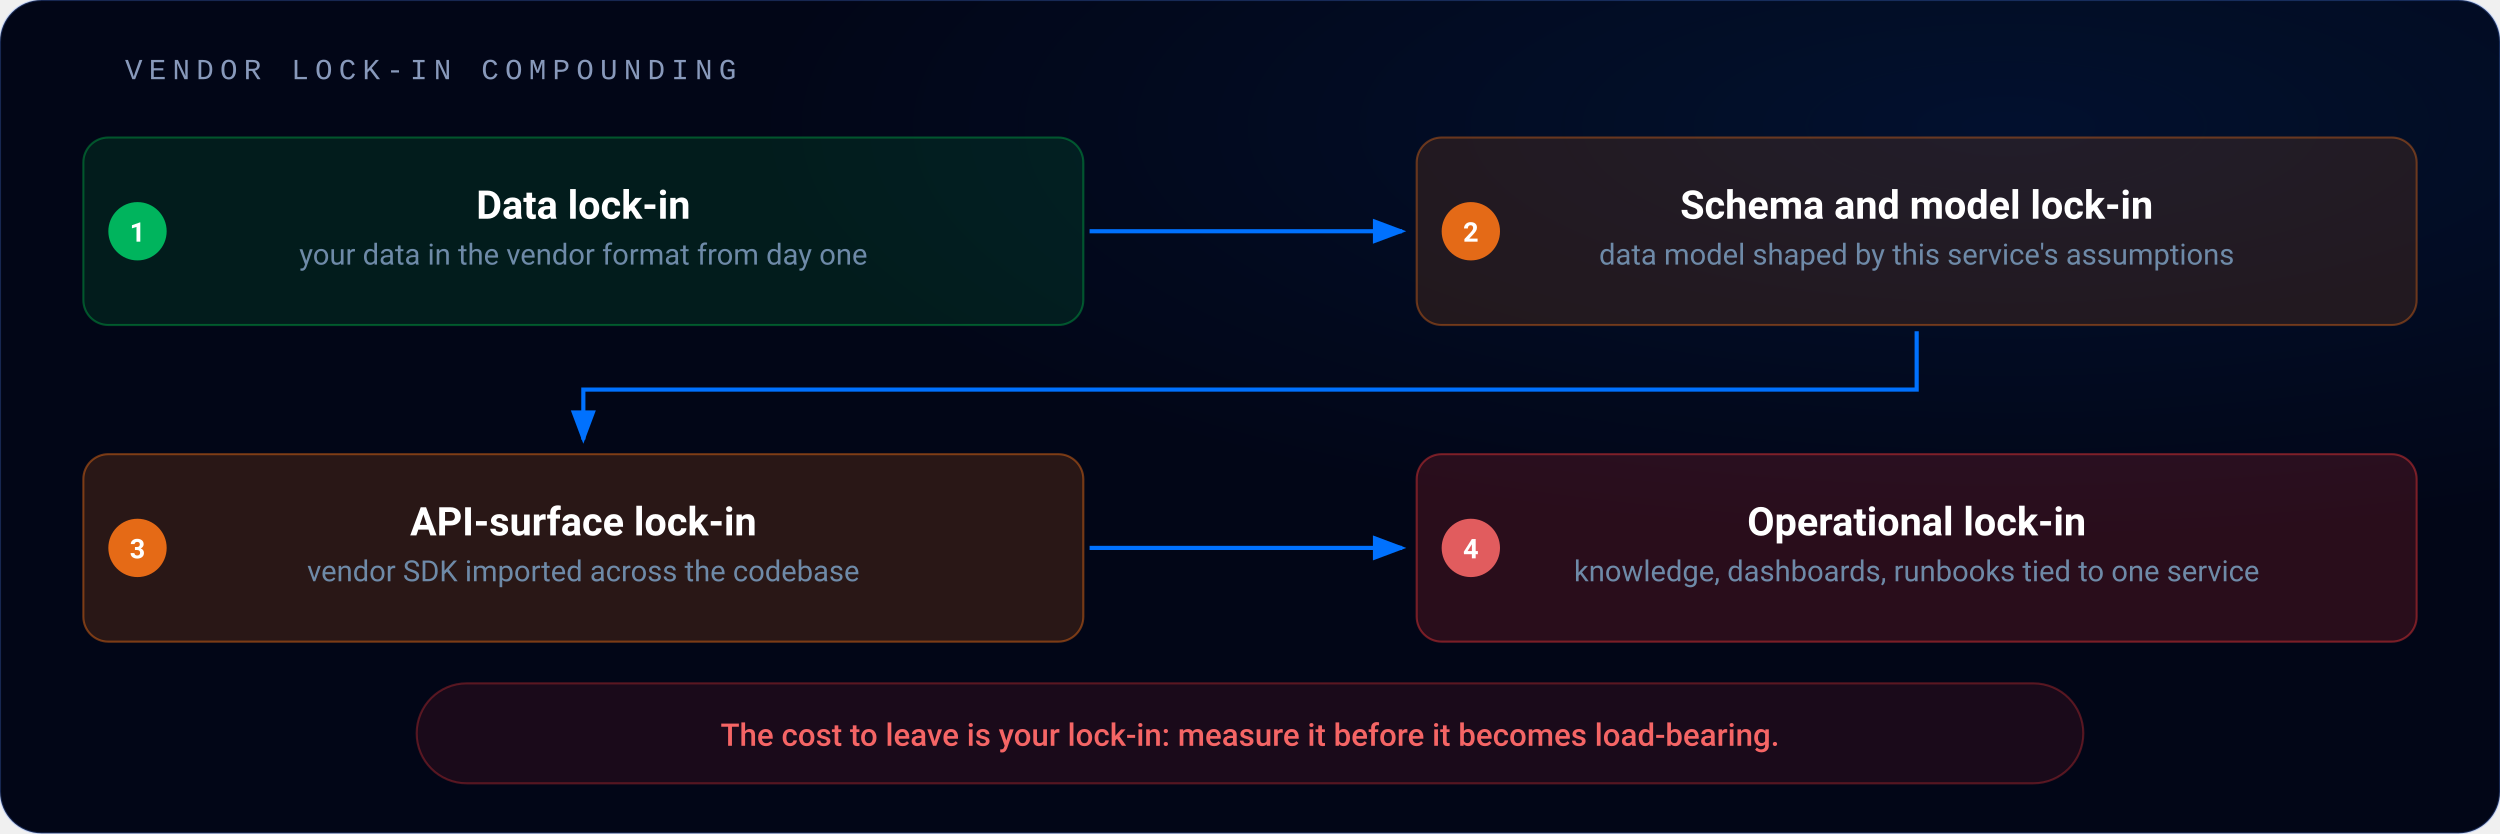
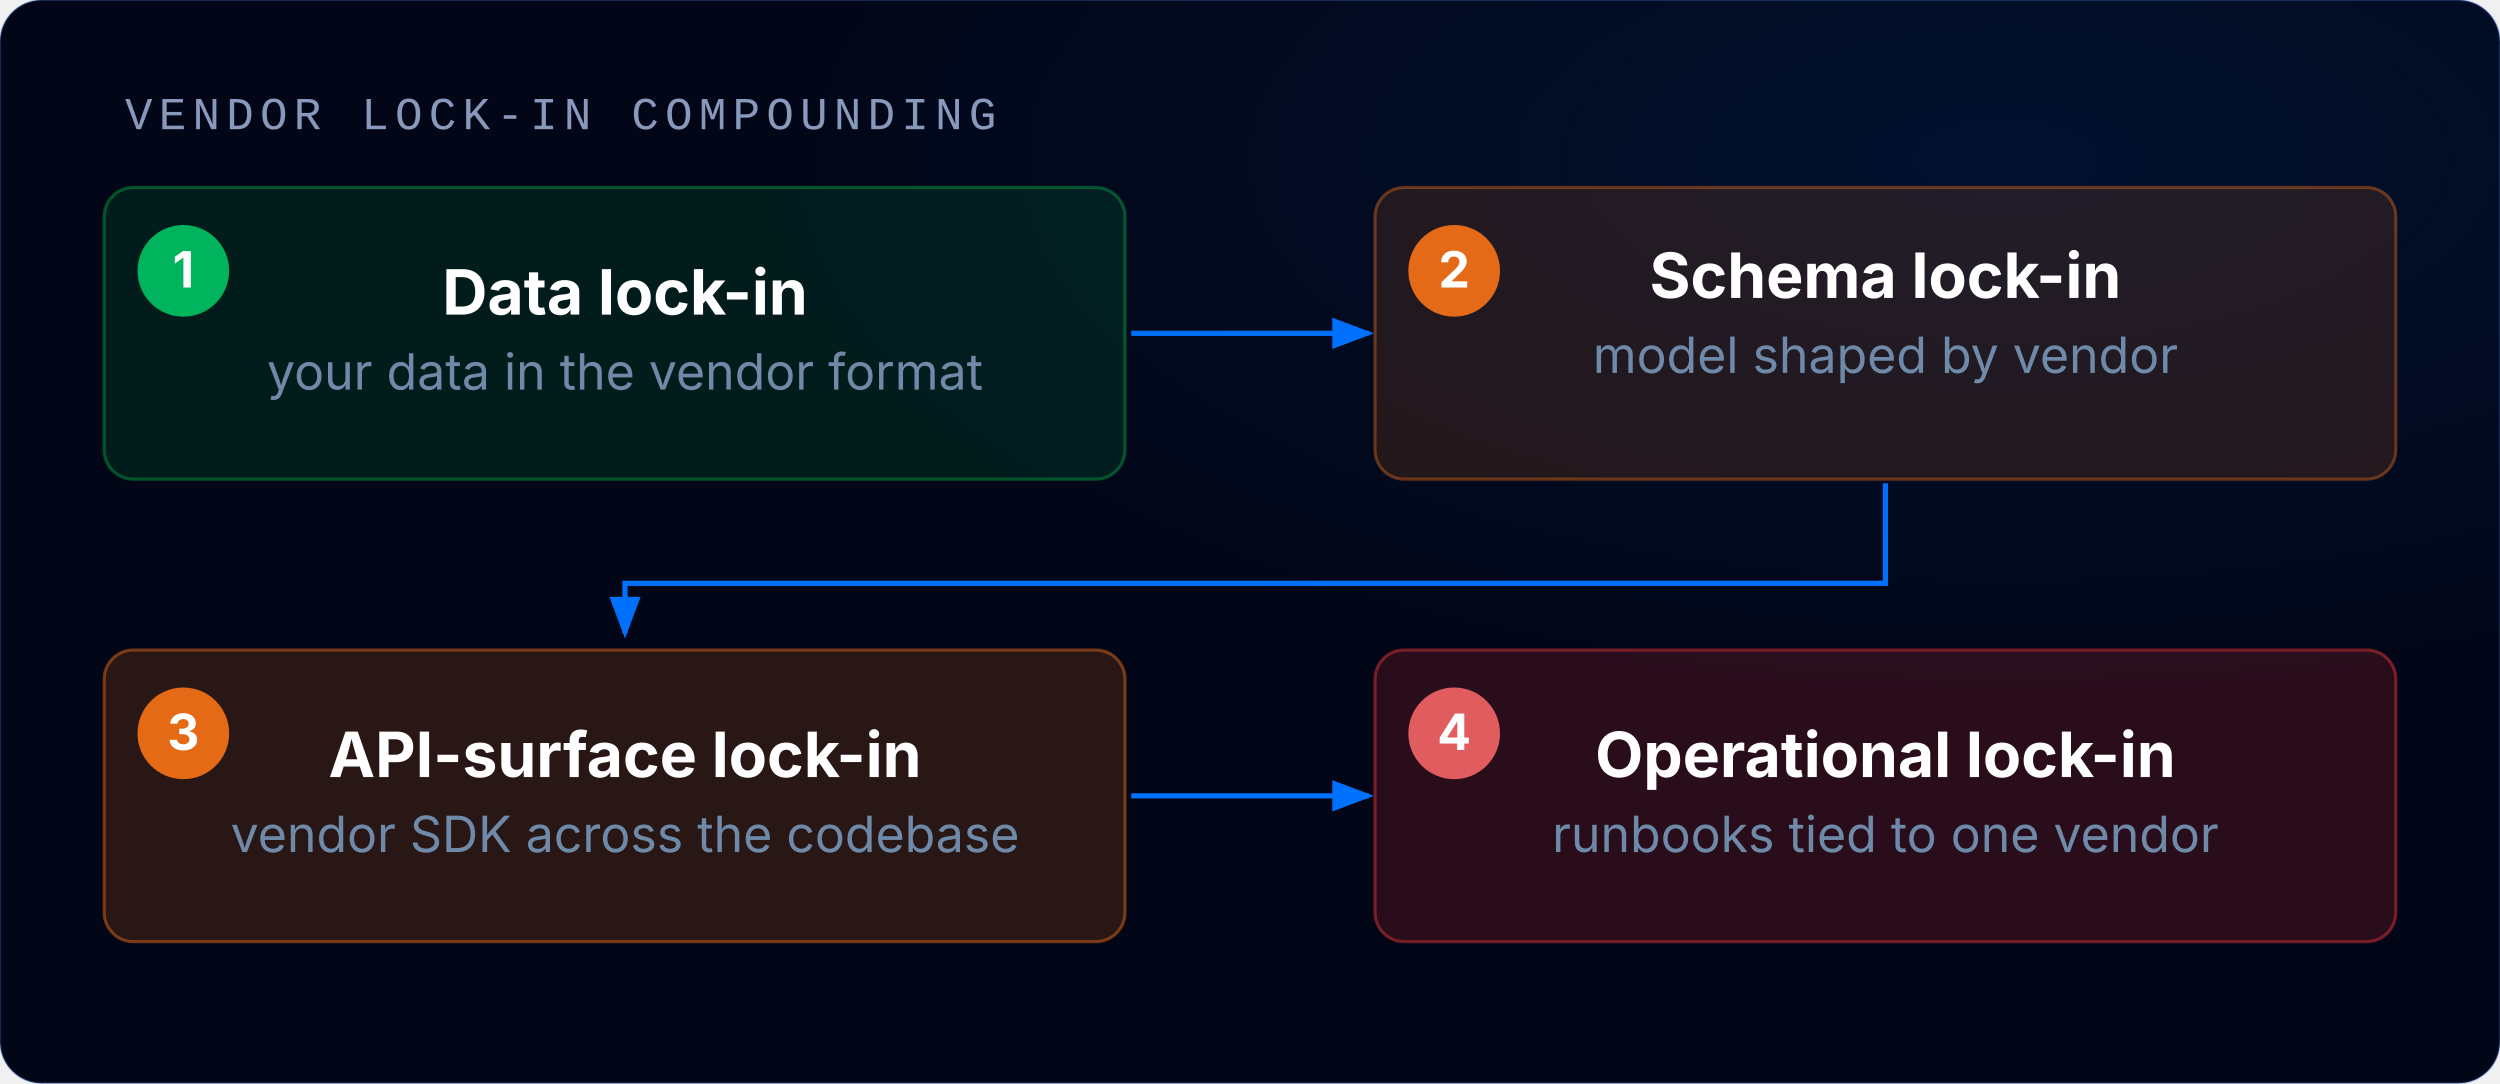
- <svg xmlns="http://www.w3.org/2000/svg" viewBox="0 0 1200 400" width="1200" height="400" role="img" aria-label="Vendor lock-in compounding: each integration adds a layer that makes switching more expensive over time, from SDK install to full data migration cost.">
+ <svg xmlns="http://www.w3.org/2000/svg" viewBox="0 0 1200 520" width="1200" height="520" role="img" aria-label="Four types of vendor lock-in that compound over time: data lock-in, schema and model lock-in, API-surface lock-in, and operational lock-in.">
  <defs>
-     <symbol id="mb-glyph" viewBox="4 82 508 347">
-       <g fill="#0071FE" fill-rule="evenodd">
-         <path d="M511.62,279.59C511.56,281.50 511.89,285.08 511.26,289.63C510.63,294.18 509.09,302.10 507.84,306.90C506.58,311.70 505.05,315.18 503.74,318.43C502.43,321.68 501.91,322.98 499.97,326.41C498.03,329.85 494.04,336.13 492.10,339.04C490.15,341.95 490.18,341.72 488.30,343.87C486.43,346.01 483.48,349.33 480.83,351.89C478.18,354.45 475.80,356.71 472.40,359.22C469.01,361.72 463.77,364.96 460.47,366.91C457.18,368.86 455.50,369.65 452.63,370.94C449.75,372.23 447.02,373.44 443.22,374.66C439.42,375.88 435.64,377.32 429.83,378.26C424.02,379.20 416.66,379.98 408.36,380.31C400.07,380.63 385.09,379.98 380.04,380.23C374.99,380.47 378.73,380.88 378.07,381.76C377.41,382.64 376.98,384.08 376.08,385.51C375.18,386.95 373.85,388.96 372.68,390.37C371.51,391.78 370.36,392.82 369.04,393.98C367.72,395.13 366.65,396.05 364.74,397.30C362.83,398.56 359.62,400.41 357.57,401.51C355.53,402.61 355.27,402.81 352.45,403.89C349.63,404.97 345.03,406.70 340.65,407.97C336.27,409.23 330.12,410.69 326.17,411.49C322.21,412.28 320.52,412.36 316.92,412.74C313.33,413.11 308.67,413.55 304.58,413.74C300.49,413.94 296.70,413.90 292.38,413.89C288.05,413.88 282.97,413.88 278.64,413.68C274.30,413.48 269.71,413.04 266.37,412.69C263.02,412.35 262.55,412.41 258.58,411.61C254.62,410.80 246.61,408.95 242.58,407.86C238.54,406.77 237.18,406.19 234.37,405.07C231.56,403.94 228.11,402.35 225.71,401.10C223.31,399.86 221.69,398.81 219.97,397.59C218.25,396.37 216.77,395.06 215.40,393.78C214.04,392.50 212.97,391.47 211.78,389.90C210.60,388.34 209.06,386.25 208.28,384.40C207.51,382.56 207.45,381.17 207.11,378.81C206.78,376.45 206.62,371.84 206.30,370.26C205.99,368.68 205.79,369.54 205.22,369.34C204.65,369.14 216.51,369.04 202.87,369.05C189.23,369.06 137.76,369.29 123.37,369.39C108.99,369.48 118.02,369.51 116.55,369.63C115.08,369.74 115.28,369.72 114.54,370.10C113.80,370.48 113.15,370.94 112.09,371.91C111.04,372.87 111.13,372.69 108.22,375.91C105.30,379.12 96.91,388.28 94.61,391.17C92.31,394.06 94.09,391.81 94.44,393.26C94.78,394.71 96.26,398.10 96.68,399.88C97.11,401.66 97.08,402.30 96.99,403.94C96.89,405.57 96.65,407.70 96.11,409.67C95.56,411.64 94.74,413.99 93.72,415.78C92.70,417.57 91.07,419.23 89.99,420.43C88.91,421.62 88.66,421.96 87.26,422.94C85.85,423.93 82.85,425.66 81.54,426.35C80.23,427.04 80.77,426.88 79.40,427.09C78.03,427.30 75.50,427.59 73.34,427.62C71.17,427.65 68.03,427.47 66.42,427.27C64.81,427.07 65.13,427.10 63.66,426.40C62.19,425.71 59.24,424.24 57.58,423.10C55.93,421.97 54.94,420.90 53.72,419.60C52.50,418.29 51.35,417.34 50.27,415.29C49.19,413.25 47.84,409.37 47.24,407.32C46.64,405.28 46.50,404.94 46.66,403.02C46.82,401.10 47.62,397.75 48.21,395.78C48.81,393.80 49.27,392.69 50.22,391.15C51.16,389.61 52.74,387.78 53.86,386.55C54.99,385.32 55.45,384.83 56.95,383.76C58.45,382.70 61.47,380.93 62.87,380.19C64.28,379.45 63.51,379.53 65.39,379.32C67.26,379.12 71.44,378.89 74.11,378.97C76.78,379.05 79.93,379.75 81.40,379.82C82.86,379.88 82.22,379.82 82.92,379.36C83.63,378.91 82.05,380.80 85.64,377.08C89.23,373.35 100.48,360.82 104.45,357.01C108.42,353.21 92.00,354.95 109.44,354.25C126.88,353.55 192.09,352.93 209.10,352.83C226.11,352.74 209.91,352.64 211.50,353.69C213.08,354.75 216.45,357.62 218.64,359.17C220.83,360.73 222.41,361.77 224.66,363.03C226.91,364.28 229.01,365.38 232.13,366.68C235.25,367.98 240.40,369.91 243.37,370.82C246.33,371.73 248.21,371.70 249.92,372.14C251.64,372.57 251.71,372.94 253.64,373.42C255.57,373.91 257.07,374.41 261.52,375.05C265.96,375.69 274.93,376.81 280.30,377.25C285.67,377.69 288.93,377.76 293.75,377.71C298.57,377.66 303.89,377.42 309.24,376.93C314.60,376.45 320.30,375.84 325.87,374.81C331.44,373.78 338.10,372.06 342.68,370.75C347.27,369.43 350.35,368.16 353.37,366.93C356.39,365.70 358.41,364.66 360.81,363.38C363.22,362.09 366.17,360.34 367.79,359.23C369.42,358.13 369.34,357.61 370.57,356.75C371.79,355.90 368.63,354.40 375.16,354.09C381.68,353.78 402.82,354.89 409.72,354.90C416.62,354.90 413.16,354.68 416.55,354.11C419.95,353.55 426.20,352.57 430.09,351.53C433.98,350.48 437.01,349.09 439.89,347.83C442.77,346.56 445.09,345.26 447.36,343.93C449.64,342.59 451.70,341.14 453.52,339.83C455.34,338.53 456.31,337.89 458.29,336.10C460.26,334.30 463.56,331.01 465.38,329.06C467.20,327.11 467.94,326.12 469.21,324.40C470.49,322.67 471.72,320.91 473.03,318.72C474.34,316.52 475.73,314.19 477.06,311.24C478.38,308.30 479.74,305.72 480.97,301.03C482.19,296.34 483.83,288.11 484.41,283.10C484.99,278.09 485.09,276.21 484.46,270.99C483.84,265.77 481.93,256.53 480.65,251.79C479.37,247.05 477.93,245.03 476.76,242.55C475.59,240.08 474.89,238.98 473.64,236.92C472.39,234.86 470.56,232.02 469.26,230.18C467.96,228.34 467.60,227.80 465.83,225.86C464.06,223.92 461.69,221.12 458.64,218.55C455.59,215.97 450.66,212.45 447.52,210.42C444.38,208.39 442.60,207.63 439.80,206.38C437.01,205.14 434.58,203.96 430.74,202.95C426.91,201.93 422.98,200.82 416.79,200.28C410.61,199.74 397.85,199.89 393.63,199.71C389.42,199.52 392.06,199.51 391.51,199.17C390.97,198.84 390.68,198.34 390.34,197.72C390.01,197.09 389.91,197.57 389.51,195.43C389.11,193.29 388.41,187.50 387.93,184.88C387.45,182.25 387.44,182.23 386.63,179.68C385.82,177.14 384.15,172.31 383.08,169.61C382.01,166.91 381.47,165.84 380.22,163.47C378.97,161.10 376.88,157.48 375.57,155.36C374.27,153.25 373.58,152.38 372.40,150.79C371.22,149.20 370.33,147.88 368.50,145.81C366.67,143.74 363.95,140.80 361.43,138.38C358.91,135.96 356.13,133.45 353.40,131.29C350.66,129.13 347.67,127.11 345.02,125.42C342.37,123.74 340.03,122.49 337.50,121.18C334.98,119.88 333.77,119.04 329.87,117.57C325.97,116.10 319.46,113.61 314.08,112.35C308.71,111.10 301.89,110.48 297.64,110.05C293.39,109.62 293.00,109.46 288.57,109.77C284.14,110.07 275.09,111.27 271.07,111.88C267.05,112.49 266.99,112.70 264.48,113.41C261.96,114.13 259.09,114.99 256.00,116.19C252.90,117.38 248.92,119.10 245.90,120.58C242.88,122.06 239.92,123.88 237.88,125.07C235.85,126.26 236.00,126.02 233.68,127.74C231.36,129.47 227.52,132.12 223.97,135.41C220.42,138.69 215.59,143.53 212.37,147.43C209.14,151.33 206.57,155.67 204.63,158.82C202.70,161.97 202.10,163.32 200.77,166.33C199.44,169.33 197.92,172.65 196.66,176.84C195.39,181.04 193.90,188.11 193.19,191.51C192.49,194.90 192.71,195.96 192.41,197.22C192.11,198.48 191.96,198.63 191.39,199.07C190.81,199.52 191.64,199.71 188.95,199.89C186.26,200.07 180.13,199.77 175.24,200.17C170.35,200.57 164.39,201.27 159.61,202.30C154.82,203.33 150.13,204.98 146.53,206.35C142.94,207.71 140.29,209.25 138.06,210.50C135.83,211.75 134.58,212.85 133.17,213.86C131.76,214.87 131.18,215.13 129.61,216.55C128.05,217.97 125.75,220.10 123.80,222.37C121.86,224.63 119.58,227.63 117.94,230.13C116.29,232.63 115.15,234.74 113.93,237.36C112.70,239.99 111.62,242.01 110.56,245.87C109.50,249.73 108.22,255.78 107.59,260.53C106.97,265.29 107.05,271.98 106.82,274.39C106.60,276.79 106.49,274.89 106.23,274.97C105.98,275.06 105.82,275.25 105.26,274.91C104.71,274.57 104.81,275.00 102.89,272.92C100.97,270.84 96.77,265.69 93.77,262.42C90.77,259.15 86.58,255.21 84.88,253.30C83.19,251.40 83.87,251.72 83.59,250.98C83.30,250.24 83.05,250.40 83.17,248.87C83.29,247.33 83.52,244.91 84.30,241.74C85.09,238.57 86.67,233.21 87.90,229.84C89.14,226.47 90.51,223.87 91.71,221.53C92.91,219.19 93.66,217.97 95.11,215.80C96.57,213.63 98.64,210.75 100.44,208.50C102.24,206.26 103.62,204.58 105.89,202.33C108.17,200.08 111.91,196.83 114.07,195.01C116.23,193.18 116.15,193.13 118.84,191.40C121.53,189.68 126.97,186.39 130.22,184.66C133.47,182.93 134.88,182.30 138.35,181.04C141.81,179.77 147.77,177.98 151.01,177.08C154.25,176.17 155.41,175.98 157.79,175.61C160.17,175.24 163.69,175.13 165.29,174.86C166.89,174.58 166.82,174.41 167.40,173.96C167.98,173.52 168.31,173.33 168.76,172.19C169.20,171.06 169.42,168.90 170.07,167.14C170.73,165.38 172.05,163.20 172.69,161.63C173.33,160.06 172.44,160.80 173.92,157.73C175.40,154.67 178.94,147.57 181.56,143.25C184.17,138.92 186.44,135.73 189.61,131.79C192.77,127.86 196.73,123.42 200.55,119.61C204.37,115.80 208.60,112.06 212.52,108.96C216.44,105.85 219.98,103.44 224.05,100.99C228.11,98.53 233.28,95.96 236.90,94.22C240.53,92.47 242.47,91.72 245.80,90.49C249.13,89.25 251.79,88.04 256.87,86.81C261.96,85.58 271.83,83.82 276.32,83.13C280.80,82.43 279.23,82.68 283.80,82.63C288.36,82.59 297.85,82.40 303.70,82.86C309.55,83.33 315.24,84.76 318.89,85.42C322.54,86.08 322.62,85.99 325.60,86.84C328.58,87.69 333.49,89.30 336.78,90.53C340.07,91.76 341.89,92.50 345.34,94.22C348.79,95.94 353.59,98.45 357.48,100.83C361.37,103.21 364.46,105.11 368.68,108.50C372.91,111.90 379.18,117.64 382.83,121.23C386.49,124.82 388.12,127.00 390.62,130.07C393.11,133.14 395.25,135.66 397.79,139.64C400.33,143.62 403.89,150.18 405.86,153.95C407.83,157.73 408.58,159.52 409.64,162.30C410.69,165.08 411.53,168.91 412.18,170.63C412.84,172.35 413.04,172.13 413.58,172.60C414.13,173.08 412.63,172.99 415.47,173.47C418.30,173.94 427.01,174.89 430.60,175.46C434.19,176.04 434.57,176.22 437.01,176.93C439.45,177.63 442.35,178.56 445.25,179.69C448.15,180.81 451.68,182.36 454.39,183.67C457.09,184.99 459.11,186.14 461.48,187.58C463.85,189.03 466.05,190.47 468.59,192.35C471.12,194.23 474.05,196.49 476.69,198.88C479.32,201.26 482.46,204.54 484.42,206.65C486.37,208.75 486.50,208.92 488.43,211.51C490.37,214.09 494.11,219.20 496.03,222.16C497.95,225.11 498.66,226.65 499.96,229.23C501.26,231.80 502.56,234.44 503.83,237.61C505.09,240.78 506.57,244.81 507.54,248.28C508.51,251.74 509.01,255.13 509.65,258.41C510.29,261.70 511.05,264.73 511.38,268.01C511.70,271.29 511.58,276.19 511.62,278.12C511.66,280.05 511.67,277.67 511.62,279.59ZM290.95,357.63C288.98,357.60 285.00,357.84 279.27,357.44C273.55,357.04 263.08,356.19 256.59,355.22C250.11,354.24 244.79,352.83 240.34,351.60C235.89,350.36 232.89,349.07 229.88,347.81C226.87,346.55 224.55,345.33 222.27,344.05C219.98,342.77 217.84,341.37 216.17,340.14C214.51,338.91 213.60,338.15 212.27,336.67C210.94,335.19 209.20,333.41 208.18,331.26C207.16,329.11 206.55,327.12 206.15,323.79C205.75,320.46 205.95,313.55 205.79,311.27C205.64,308.99 205.51,310.38 205.23,310.09C204.94,309.79 220.05,309.62 204.07,309.49C188.10,309.36 128.13,309.38 109.38,309.29C90.63,309.20 95.26,309.09 91.57,308.97C87.89,308.84 88.62,308.78 87.27,308.54C85.93,308.30 84.82,308.35 83.51,307.55C82.21,306.75 82.15,306.58 79.43,303.76C76.71,300.94 73.57,296.93 67.17,290.64C60.78,284.35 45.76,270.25 41.04,266.02C36.32,261.80 40.69,265.31 38.87,265.29C37.05,265.27 32.80,265.92 30.13,265.91C27.46,265.89 25.33,266.00 22.86,265.20C20.39,264.41 17.15,262.33 15.30,261.13C13.46,259.94 12.93,259.28 11.78,258.03C10.63,256.79 9.39,255.44 8.40,253.67C7.40,251.89 6.34,249.14 5.80,247.38C5.27,245.63 5.22,244.87 5.18,243.12C5.14,241.37 5.05,239.12 5.57,236.88C6.09,234.65 7.22,231.70 8.29,229.73C9.36,227.76 10.67,226.44 12.01,225.07C13.34,223.70 14.38,222.67 16.31,221.50C18.25,220.33 21.53,218.76 23.63,218.07C25.73,217.38 27.19,217.46 28.91,217.38C30.63,217.30 32.47,217.39 33.96,217.60C35.46,217.82 36.19,217.98 37.88,218.68C39.57,219.39 42.24,220.58 44.10,221.84C45.96,223.10 47.72,224.78 49.06,226.26C50.39,227.73 51.34,229.18 52.13,230.69C52.92,232.19 53.43,233.22 53.79,235.27C54.16,237.32 54.29,240.92 54.30,242.99C54.31,245.06 54.13,246.09 53.86,247.67C53.58,249.24 52.76,251.31 52.67,252.43C52.58,253.55 48.42,249.48 53.30,254.38C58.18,259.29 75.67,275.63 81.96,281.85C88.25,288.08 89.19,289.93 91.06,291.76C92.92,293.58 74.24,292.59 93.14,292.80C112.04,293.00 185.51,292.75 204.44,292.98C223.38,293.21 205.58,293.09 206.75,294.18C207.93,295.28 209.91,297.97 211.50,299.56C213.10,301.15 213.62,301.98 216.34,303.72C219.06,305.46 224.31,308.33 227.82,309.99C231.32,311.65 232.14,312.19 237.38,313.68C242.61,315.18 252.61,317.75 259.23,318.96C265.85,320.18 272.97,320.59 277.10,320.97C281.22,321.35 279.78,321.19 283.98,321.24C288.18,321.29 297.98,321.32 302.30,321.25C306.63,321.17 305.92,321.17 309.95,320.78C313.98,320.39 320.73,319.87 326.48,318.91C332.23,317.95 339.56,316.33 344.46,315.02C349.36,313.71 352.66,312.34 355.86,311.05C359.06,309.75 360.98,308.81 363.68,307.24C366.38,305.67 370.06,303.11 372.06,301.63C374.06,300.15 374.85,298.94 375.67,298.36C376.50,297.79 377.03,298.17 377.03,298.17C377.03,298.17 377.71,297.06 377.83,300.26C377.95,303.46 377.94,312.88 377.76,317.37C377.59,321.86 377.20,325.00 376.77,327.21C376.34,329.42 375.85,329.46 375.17,330.61C374.48,331.75 374.28,332.43 372.65,334.09C371.03,335.76 367.48,338.94 365.41,340.59C363.33,342.25 362.35,342.85 360.20,344.01C358.05,345.17 355.82,346.26 352.51,347.58C349.20,348.89 345.26,350.56 340.35,351.91C335.43,353.27 331.24,354.76 323.02,355.71C314.81,356.66 296.41,357.31 291.06,357.63C285.72,357.95 292.91,357.66 290.95,357.63ZM296.07,247.75C294.61,247.75 292.93,248.04 287.41,247.77C281.88,247.51 270.00,246.92 262.92,246.15C255.84,245.38 249.87,244.17 244.92,243.14C239.97,242.11 237.25,241.32 233.23,239.96C229.21,238.60 223.79,236.37 220.81,235.00C217.83,233.63 216.95,232.84 215.33,231.73C213.72,230.62 212.27,229.40 211.10,228.33C209.94,227.27 209.16,226.42 208.34,225.35C207.52,224.27 206.78,223.14 206.19,221.87C205.60,220.61 205.02,218.78 204.81,217.76C204.61,216.74 204.67,216.71 204.94,215.75C205.21,214.79 205.82,213.14 206.42,211.98C207.01,210.83 207.49,210.03 208.51,208.82C209.52,207.60 210.48,206.31 212.51,204.70C214.54,203.08 217.81,200.72 220.68,199.12C223.56,197.52 226.41,196.36 229.77,195.08C233.13,193.79 236.34,192.57 240.84,191.41C245.35,190.24 252.09,188.88 256.78,188.10C261.48,187.31 263.76,187.04 269.01,186.69C274.26,186.33 283.12,186.09 288.26,185.97C293.40,185.85 294.23,185.83 299.86,185.99C305.48,186.14 316.70,186.48 322.03,186.91C327.36,187.35 328.06,187.81 331.86,188.58C335.65,189.35 340.67,190.31 344.79,191.52C348.92,192.73 353.52,194.58 356.59,195.85C359.66,197.11 361.21,197.98 363.20,199.11C365.19,200.24 366.93,201.38 368.55,202.64C370.16,203.90 371.64,205.24 372.90,206.67C374.15,208.10 375.39,209.96 376.09,211.23C376.78,212.49 376.90,213.14 377.07,214.24C377.25,215.34 377.22,216.77 377.14,217.83C377.05,218.89 377.41,219.08 376.56,220.62C375.71,222.17 373.87,225.14 372.04,227.10C370.20,229.06 367.48,231.00 365.56,232.37C363.64,233.74 362.52,234.32 360.51,235.32C358.50,236.33 356.88,237.18 353.47,238.41C350.06,239.64 345.00,241.48 340.04,242.73C335.08,243.98 328.59,245.19 323.73,245.91C318.86,246.64 315.45,246.77 310.86,247.07C306.27,247.38 298.65,247.63 296.19,247.75C293.72,247.86 297.54,247.74 296.07,247.75ZM297.08,301.75C294.14,301.70 286.18,301.86 279.56,301.48C272.94,301.10 264.12,300.44 257.37,299.44C250.62,298.45 243.81,296.75 239.04,295.52C234.28,294.28 231.95,293.30 228.78,292.03C225.61,290.76 222.65,289.47 220.03,287.91C217.40,286.35 214.60,283.94 213.04,282.65C211.48,281.36 211.49,281.14 210.67,280.15C209.84,279.16 208.79,278.04 208.09,276.72C207.40,275.39 206.86,274.24 206.48,272.21C206.10,270.17 205.92,268.93 205.82,264.50C205.71,260.07 205.81,249.11 205.86,245.65C205.91,242.18 205.93,244.12 206.12,243.69C206.32,243.25 207.00,243.05 207.00,243.05C207.00,243.05 208.45,243.68 209.30,244.38C210.16,245.09 211.03,246.31 212.15,247.29C213.27,248.28 214.36,249.20 216.02,250.30C217.67,251.39 219.69,252.63 222.09,253.84C224.50,255.06 227.15,256.33 230.47,257.59C233.79,258.85 236.90,260.12 242.03,261.41C247.15,262.70 254.94,264.41 261.22,265.34C267.49,266.26 274.53,266.66 279.69,266.98C284.84,267.31 287.81,267.28 292.13,267.27C296.45,267.26 300.46,267.22 305.61,266.92C310.76,266.61 316.79,266.39 323.02,265.45C329.25,264.52 337.90,262.63 343.00,261.31C348.10,260.00 350.54,258.81 353.62,257.56C356.71,256.32 359.08,255.15 361.52,253.83C363.96,252.52 366.44,250.91 368.26,249.69C370.08,248.48 371.33,247.50 372.46,246.52C373.58,245.54 374.33,244.31 375.01,243.83C375.70,243.34 376.59,243.61 376.59,243.61C376.59,243.61 377.17,241.84 377.29,246.01C377.40,250.17 377.34,264.17 377.27,268.61C377.19,273.05 377.17,271.39 376.84,272.65C376.50,273.91 375.99,274.95 375.26,276.20C374.53,277.45 373.57,278.86 372.46,280.14C371.34,281.43 369.80,282.84 368.58,283.89C367.36,284.94 367.46,285.10 365.13,286.44C362.80,287.78 357.38,290.61 354.60,291.91C351.82,293.22 350.23,293.61 348.44,294.25C346.65,294.89 346.29,295.14 343.84,295.78C341.40,296.42 336.80,297.42 333.77,298.08C330.73,298.73 331.75,299.10 325.65,299.71C319.56,300.32 301.96,301.41 297.19,301.75C292.43,302.09 300.02,301.79 297.08,301.75ZM34.44,355.01C33.73,355.01 31.85,355.19 30.32,354.99C28.80,354.79 26.97,354.33 25.27,353.79C23.58,353.25 21.83,352.69 20.17,351.76C18.52,350.83 16.74,349.40 15.36,348.20C13.98,347.00 12.99,346.01 11.88,344.56C10.76,343.12 9.52,341.81 8.64,339.55C7.76,337.28 6.93,333.10 6.58,330.98C6.23,328.87 6.29,328.72 6.54,326.85C6.78,324.97 7.56,321.47 8.06,319.75C8.56,318.02 8.84,317.65 9.54,316.47C10.23,315.30 11.08,314.00 12.23,312.67C13.39,311.35 14.72,309.84 16.47,308.53C18.21,307.22 20.51,305.64 22.73,304.79C24.94,303.94 27.67,303.66 29.73,303.42C31.79,303.18 33.17,303.23 35.08,303.37C36.98,303.52 38.92,303.46 41.17,304.27C43.42,305.08 46.60,306.88 48.58,308.23C50.56,309.59 51.84,310.99 53.06,312.38C54.28,313.76 55.07,315.12 55.89,316.55C56.71,317.98 57.41,320.09 57.98,320.96C58.55,321.83 38.15,321.48 59.31,321.76C80.48,322.03 163.56,322.39 184.96,322.62C206.35,322.85 186.97,322.88 187.69,323.12C188.41,323.36 188.82,323.57 189.27,324.04C189.71,324.51 190.10,325.19 190.37,325.94C190.64,326.69 190.84,327.36 190.91,328.53C190.99,329.71 190.96,331.79 190.82,333.00C190.69,334.22 190.47,335.16 190.13,335.82C189.79,336.48 189.52,336.63 188.77,336.95C188.01,337.28 207.16,337.58 185.60,337.77C164.04,337.96 80.71,337.90 59.43,338.10C38.14,338.29 59.13,337.42 57.89,338.95C56.64,340.47 53.84,345.15 51.94,347.25C50.04,349.35 48.34,350.45 46.48,351.54C44.62,352.64 42.76,353.26 40.77,353.84C38.79,354.41 35.61,354.80 34.55,354.99C33.49,355.19 35.14,355.01 34.44,355.01ZM33.03,339.47C33.77,339.23 36.04,338.79 37.36,338.05C38.69,337.31 40.16,336.03 40.98,335.05C41.81,334.06 42.05,333.41 42.31,332.12C42.57,330.83 42.64,328.68 42.53,327.29C42.42,325.90 42.42,325.00 41.66,323.77C40.91,322.55 39.27,320.80 38.00,319.94C36.74,319.08 35.22,318.85 34.07,318.62C32.93,318.39 32.26,318.37 31.12,318.56C29.98,318.76 28.43,319.04 27.22,319.79C26.02,320.54 24.59,322.20 23.88,323.07C23.16,323.94 23.24,323.96 22.94,325.00C22.64,326.05 22.06,327.86 22.10,329.33C22.14,330.81 22.71,332.69 23.19,333.87C23.68,335.05 24.14,335.63 25.03,336.41C25.91,337.19 27.46,338.06 28.49,338.57C29.52,339.08 30.49,339.31 31.23,339.46C31.97,339.61 32.62,339.49 32.92,339.49C33.22,339.49 32.29,339.71 33.03,339.47ZM71.97,413.22C72.43,413.13 73.59,413.08 74.62,412.69C75.66,412.30 77.16,411.72 78.18,410.87C79.20,410.01 80.10,408.76 80.74,407.55C81.38,406.35 82.06,405.06 82.03,403.64C82.00,402.22 81.20,400.40 80.53,399.03C79.87,397.66 78.98,396.23 78.04,395.40C77.10,394.57 76.00,394.33 74.89,394.05C73.78,393.77 72.53,393.67 71.38,393.71C70.24,393.76 68.95,394.02 68.00,394.32C67.06,394.62 66.61,394.55 65.70,395.51C64.78,396.47 63.17,398.76 62.52,400.09C61.88,401.42 61.69,402.23 61.81,403.49C61.93,404.76 62.60,406.42 63.26,407.68C63.92,408.94 64.77,410.21 65.75,411.06C66.74,411.91 68.15,412.41 69.17,412.77C70.18,413.13 71.40,413.14 71.87,413.22C72.33,413.29 71.51,413.30 71.97,413.22ZM31.31,251.34C31.99,251.12 34.24,250.57 35.31,250.00C36.38,249.42 36.98,248.89 37.71,247.90C38.45,246.90 39.33,245.11 39.72,244.04C40.12,242.96 40.27,242.60 40.09,241.44C39.91,240.27 39.31,238.33 38.62,237.07C37.93,235.81 36.83,234.61 35.95,233.86C35.07,233.12 34.36,232.86 33.35,232.58C32.34,232.30 31.15,232.14 29.89,232.19C28.64,232.24 26.84,232.55 25.83,232.89C24.81,233.23 24.56,233.44 23.80,234.23C23.03,235.03 21.84,236.34 21.23,237.67C20.62,239.00 20.12,240.84 20.14,242.21C20.15,243.57 20.65,244.67 21.32,245.87C21.99,247.06 23.12,248.54 24.17,249.40C25.21,250.25 26.41,250.65 27.58,250.98C28.76,251.30 30.58,251.29 31.20,251.35C31.82,251.41 30.62,251.57 31.31,251.34Z" />
-       </g>
-     </symbol>
    <marker id="arrow-blue" markerWidth="8" markerHeight="6" refX="7" refY="3" orient="auto">
      <polygon points="0 0, 8 3, 0 6" fill="#0071FE" />
-     </marker>
-     <marker id="arrow-muted" markerWidth="8" markerHeight="6" refX="7" refY="3" orient="auto">
-       <polygon points="0 0, 8 3, 0 6" fill="#6E8AA8" />
-     </marker>
-     <marker id="arrow-green" markerWidth="8" markerHeight="6" refX="7" refY="3" orient="auto">
-       <polygon points="0 0, 8 3, 0 6" fill="#00C464" />
-     </marker>
-     <marker id="arrow-purple" markerWidth="8" markerHeight="6" refX="7" refY="3" orient="auto">
-       <polygon points="0 0, 8 3, 0 6" fill="#6E5BFF" />
-     </marker>
-     <marker id="arrow-orange" markerWidth="8" markerHeight="6" refX="7" refY="3" orient="auto">
-       <polygon points="0 0, 8 3, 0 6" fill="#F97316" />
    </marker>
  </defs>
  <radialGradient id="bg-glow" cx="80%" cy="15%" r="50%" gradientUnits="objectBoundingBox">
    <stop offset="0%" stop-color="#0071FE" stop-opacity="0.10" />
    <stop offset="100%" stop-color="#0071FE" stop-opacity="0" />
  </radialGradient>
-   <rect width="1200" height="400" rx="20" fill="#020617" />
-   <rect width="1200" height="400" rx="20" fill="url(#bg-glow)" />
-   <rect width="1200" height="400" rx="20" fill="none" stroke="rgba(90,140,255,0.25)" stroke-width="1" />
-   <text x="60" y="38" font-family="'Courier New', Courier, monospace" font-size="14" fill="#8899BB" letter-spacing="3" text-anchor="start">VENDOR LOCK-IN COMPOUNDING</text>
-   <rect x="40" y="66" width="480" height="90" rx="12" fill="rgba(0,196,74,0.12)" stroke="rgba(0,196,74,0.38)" stroke-width="1" />
-   <circle cx="66" cy="111" r="14" fill="#00C464" opacity="0.9" />
-   <text x="66" y="116" font-family="system-ui, -apple-system, 'Segoe UI', Roboto, 'Helvetica Neue', Arial, sans-serif" font-size="13" font-weight="700" fill="#FFFFFF" text-anchor="middle">1</text>
-   <text x="280" y="105" font-family="system-ui, -apple-system, 'Segoe UI', Roboto, 'Helvetica Neue', Arial, sans-serif" font-size="19" font-weight="700" fill="#FFFFFF" text-anchor="middle">Data lock-in</text>
-   <text x="280" y="127" font-family="system-ui, -apple-system, 'Segoe UI', Roboto, 'Helvetica Neue', Arial, sans-serif" font-size="14" font-weight="400" fill="#6E8AA8" text-anchor="middle">your data in the vendor format from day one</text>
-   <rect x="680" y="66" width="480" height="90" rx="12" fill="rgba(249,115,22,0.13)" stroke="rgba(249,115,22,0.38)" stroke-width="1" />
-   <circle cx="706" cy="111" r="14" fill="#F97316" opacity="0.9" />
-   <text x="706" y="116" font-family="system-ui, -apple-system, 'Segoe UI', Roboto, 'Helvetica Neue', Arial, sans-serif" font-size="13" font-weight="700" fill="#FFFFFF" text-anchor="middle">2</text>
-   <text x="920" y="105" font-family="system-ui, -apple-system, 'Segoe UI', Roboto, 'Helvetica Neue', Arial, sans-serif" font-size="19" font-weight="700" fill="#FFFFFF" text-anchor="middle">Schema and model lock-in</text>
-   <text x="920" y="127" font-family="system-ui, -apple-system, 'Segoe UI', Roboto, 'Helvetica Neue', Arial, sans-serif" font-size="14" font-weight="400" fill="#6E8AA8" text-anchor="middle">data model shaped by this service's assumptions</text>
-   <rect x="40" y="218" width="480" height="90" rx="12" fill="rgba(249,115,22,0.16)" stroke="rgba(249,115,22,0.44)" stroke-width="1" />
-   <circle cx="66" cy="263" r="14" fill="#F97316" opacity="0.9" />
-   <text x="66" y="268" font-family="system-ui, -apple-system, 'Segoe UI', Roboto, 'Helvetica Neue', Arial, sans-serif" font-size="13" font-weight="700" fill="#FFFFFF" text-anchor="middle">3</text>
-   <text x="280" y="257" font-family="system-ui, -apple-system, 'Segoe UI', Roboto, 'Helvetica Neue', Arial, sans-serif" font-size="19" font-weight="700" fill="#FFFFFF" text-anchor="middle">API-surface lock-in</text>
-   <text x="280" y="279" font-family="system-ui, -apple-system, 'Segoe UI', Roboto, 'Helvetica Neue', Arial, sans-serif" font-size="14" font-weight="400" fill="#6E8AA8" text-anchor="middle">vendor SDK imported across the codebase</text>
-   <rect x="680" y="218" width="480" height="90" rx="12" fill="rgba(245,56,56,0.16)" stroke="rgba(245,56,56,0.44)" stroke-width="1" />
-   <circle cx="706" cy="263" r="14" fill="#F56565" opacity="0.9" />
-   <text x="706" y="268" font-family="system-ui, -apple-system, 'Segoe UI', Roboto, 'Helvetica Neue', Arial, sans-serif" font-size="13" font-weight="700" fill="#FFFFFF" text-anchor="middle">4</text>
-   <text x="920" y="257" font-family="system-ui, -apple-system, 'Segoe UI', Roboto, 'Helvetica Neue', Arial, sans-serif" font-size="19" font-weight="700" fill="#FFFFFF" text-anchor="middle">Operational lock-in</text>
-   <text x="920" y="279" font-family="system-ui, -apple-system, 'Segoe UI', Roboto, 'Helvetica Neue', Arial, sans-serif" font-size="14" font-weight="400" fill="#6E8AA8" text-anchor="middle">knowledge, dashboards, runbooks tied to one service</text>
-   <line x1="523" y1="111" x2="673" y2="111" stroke="#0071FE" stroke-width="2" marker-end="url(#arrow-blue)" />
-   <polyline points="920,159 920,187 280,187 280,211" fill="none" stroke="#0071FE" stroke-width="2" marker-end="url(#arrow-blue)" />
-   <line x1="523" y1="263" x2="673" y2="263" stroke="#0071FE" stroke-width="2" marker-end="url(#arrow-blue)" />
-   <rect x="200" y="328" width="800" height="48" rx="24" fill="rgba(245,56,56,0.10)" stroke="rgba(245,56,56,0.32)" stroke-width="1" />
-   <text x="600" y="358" font-family="system-ui, -apple-system, 'Segoe UI', Roboto, 'Helvetica Neue', Arial, sans-serif" font-size="15" font-weight="500" fill="#F56565" text-anchor="middle">The cost to leave is your lock-in: measure it before it becomes load-bearing.</text>
+   <rect width="1200" height="520" rx="20" fill="#020617" />
+   <rect width="1200" height="520" rx="20" fill="url(#bg-glow)" />
+   <rect width="1200" height="520" rx="20" fill="none" stroke="rgba(90,140,255,0.25)" stroke-width="1" />
+   <text x="60" y="62" font-family="'Courier New', Courier, monospace" font-size="22" fill="#8899BB" letter-spacing="3" text-anchor="start">VENDOR LOCK-IN COMPOUNDING</text>
+   <rect x="50" y="90" width="490" height="140" rx="14" fill="rgba(0,196,74,0.12)" stroke="rgba(0,196,74,0.38)" stroke-width="1.5" />
+   <circle cx="88" cy="130" r="22" fill="#00C464" opacity="0.9" />
+   <text x="88" y="138" font-family="system-ui, -apple-system, sans-serif" font-size="24" font-weight="700" fill="#FFFFFF" text-anchor="middle">1</text>
+   <text x="300" y="151" font-family="system-ui, -apple-system, sans-serif" font-size="30" font-weight="700" fill="#FFFFFF" text-anchor="middle">Data lock-in</text>
+   <text x="300" y="187" font-family="system-ui, -apple-system, sans-serif" font-size="24" fill="#6E8AA8" text-anchor="middle">your data in the vendor format</text>
+   <line x1="543" y1="160" x2="657" y2="160" stroke="#0071FE" stroke-width="2.5" marker-end="url(#arrow-blue)" />
+   <rect x="660" y="90" width="490" height="140" rx="14" fill="rgba(249,115,22,0.13)" stroke="rgba(249,115,22,0.38)" stroke-width="1.5" />
+   <circle cx="698" cy="130" r="22" fill="#F97316" opacity="0.9" />
+   <text x="698" y="138" font-family="system-ui, -apple-system, sans-serif" font-size="24" font-weight="700" fill="#FFFFFF" text-anchor="middle">2</text>
+   <text x="905" y="143" font-family="system-ui, -apple-system, sans-serif" font-size="30" font-weight="700" fill="#FFFFFF" text-anchor="middle">Schema lock-in</text>
+   <text x="905" y="179" font-family="system-ui, -apple-system, sans-serif" font-size="24" fill="#6E8AA8" text-anchor="middle">model shaped by vendor</text>
+   <polyline points="905,232 905,280 300,280 300,304" fill="none" stroke="#0071FE" stroke-width="2.5" marker-end="url(#arrow-blue)" />
+   <rect x="50" y="312" width="490" height="140" rx="14" fill="rgba(249,115,22,0.16)" stroke="rgba(249,115,22,0.44)" stroke-width="1.5" />
+   <circle cx="88" cy="352" r="22" fill="#F97316" opacity="0.9" />
+   <text x="88" y="360" font-family="system-ui, -apple-system, sans-serif" font-size="24" font-weight="700" fill="#FFFFFF" text-anchor="middle">3</text>
+   <text x="300" y="373" font-family="system-ui, -apple-system, sans-serif" font-size="30" font-weight="700" fill="#FFFFFF" text-anchor="middle">API-surface lock-in</text>
+   <text x="300" y="409" font-family="system-ui, -apple-system, sans-serif" font-size="24" fill="#6E8AA8" text-anchor="middle">vendor SDK across the codebase</text>
+   <line x1="543" y1="382" x2="657" y2="382" stroke="#0071FE" stroke-width="2.5" marker-end="url(#arrow-blue)" />
+   <rect x="660" y="312" width="490" height="140" rx="14" fill="rgba(245,56,56,0.16)" stroke="rgba(245,56,56,0.44)" stroke-width="1.5" />
+   <circle cx="698" cy="352" r="22" fill="#F56565" opacity="0.9" />
+   <text x="698" y="360" font-family="system-ui, -apple-system, sans-serif" font-size="24" font-weight="700" fill="#FFFFFF" text-anchor="middle">4</text>
+   <text x="905" y="373" font-family="system-ui, -apple-system, sans-serif" font-size="30" font-weight="700" fill="#FFFFFF" text-anchor="middle">Operational lock-in</text>
+   <text x="905" y="409" font-family="system-ui, -apple-system, sans-serif" font-size="24" fill="#6E8AA8" text-anchor="middle">runbooks tied to one vendor</text>
</svg>
